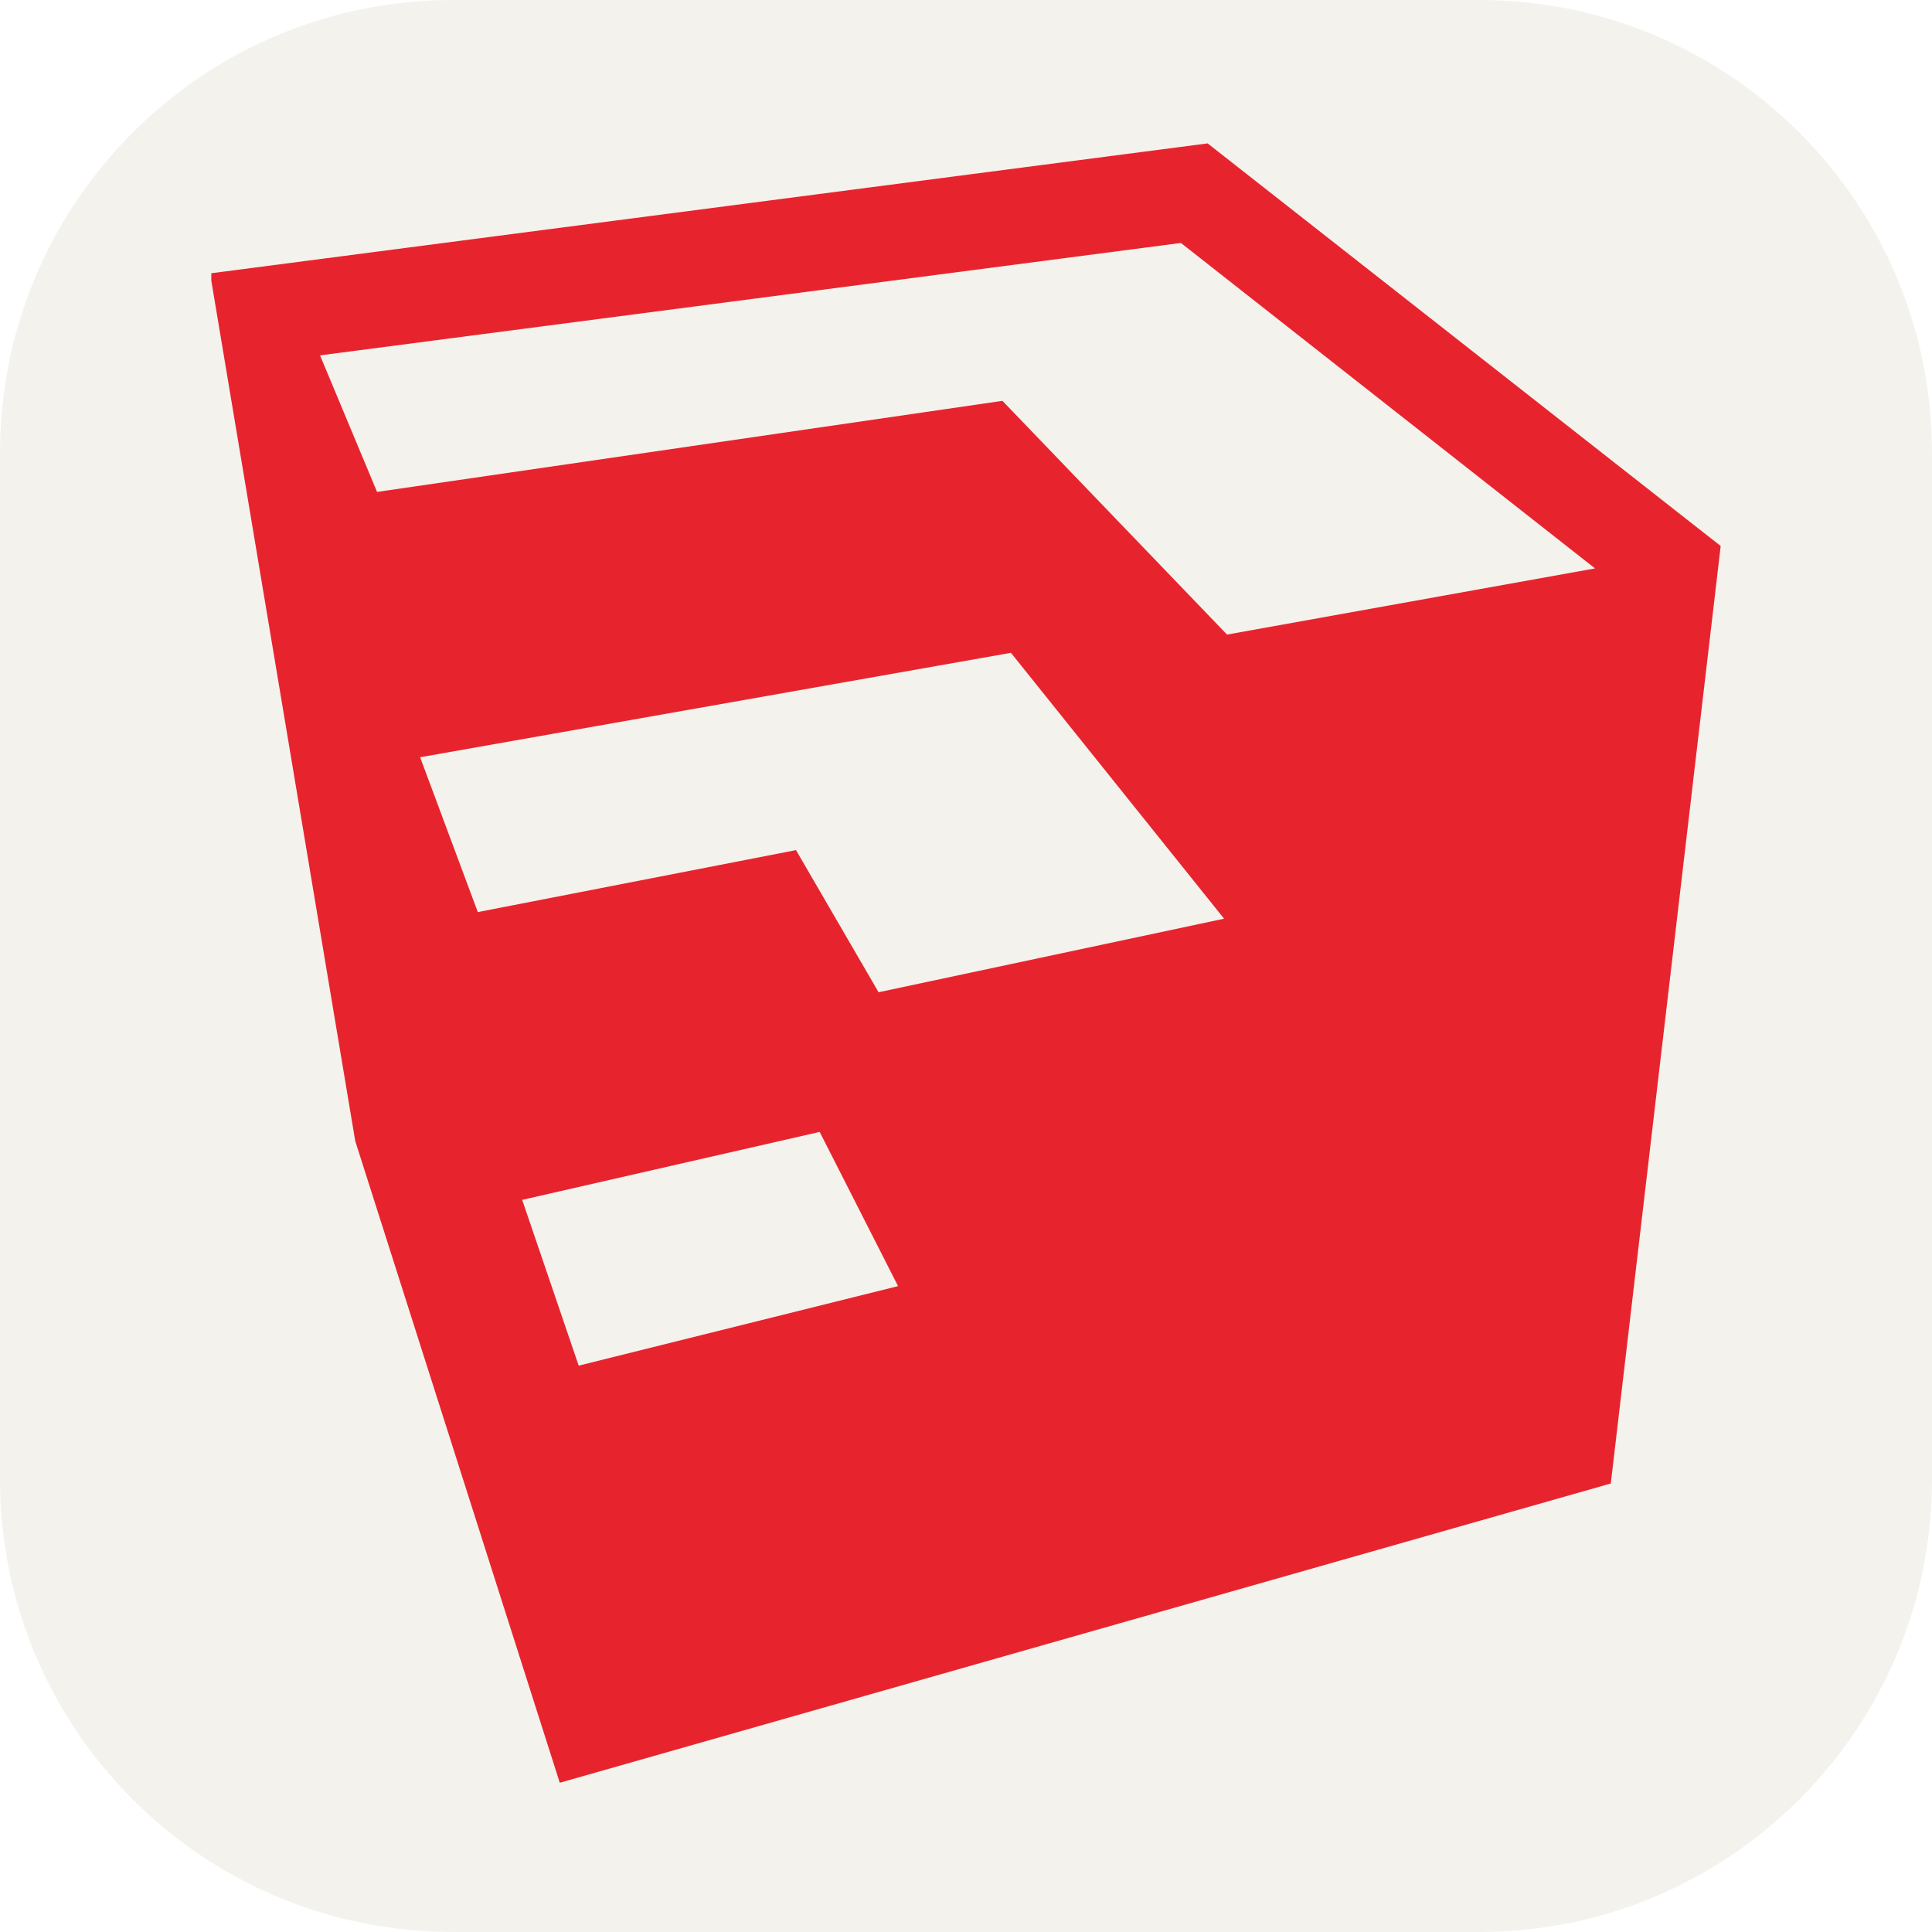
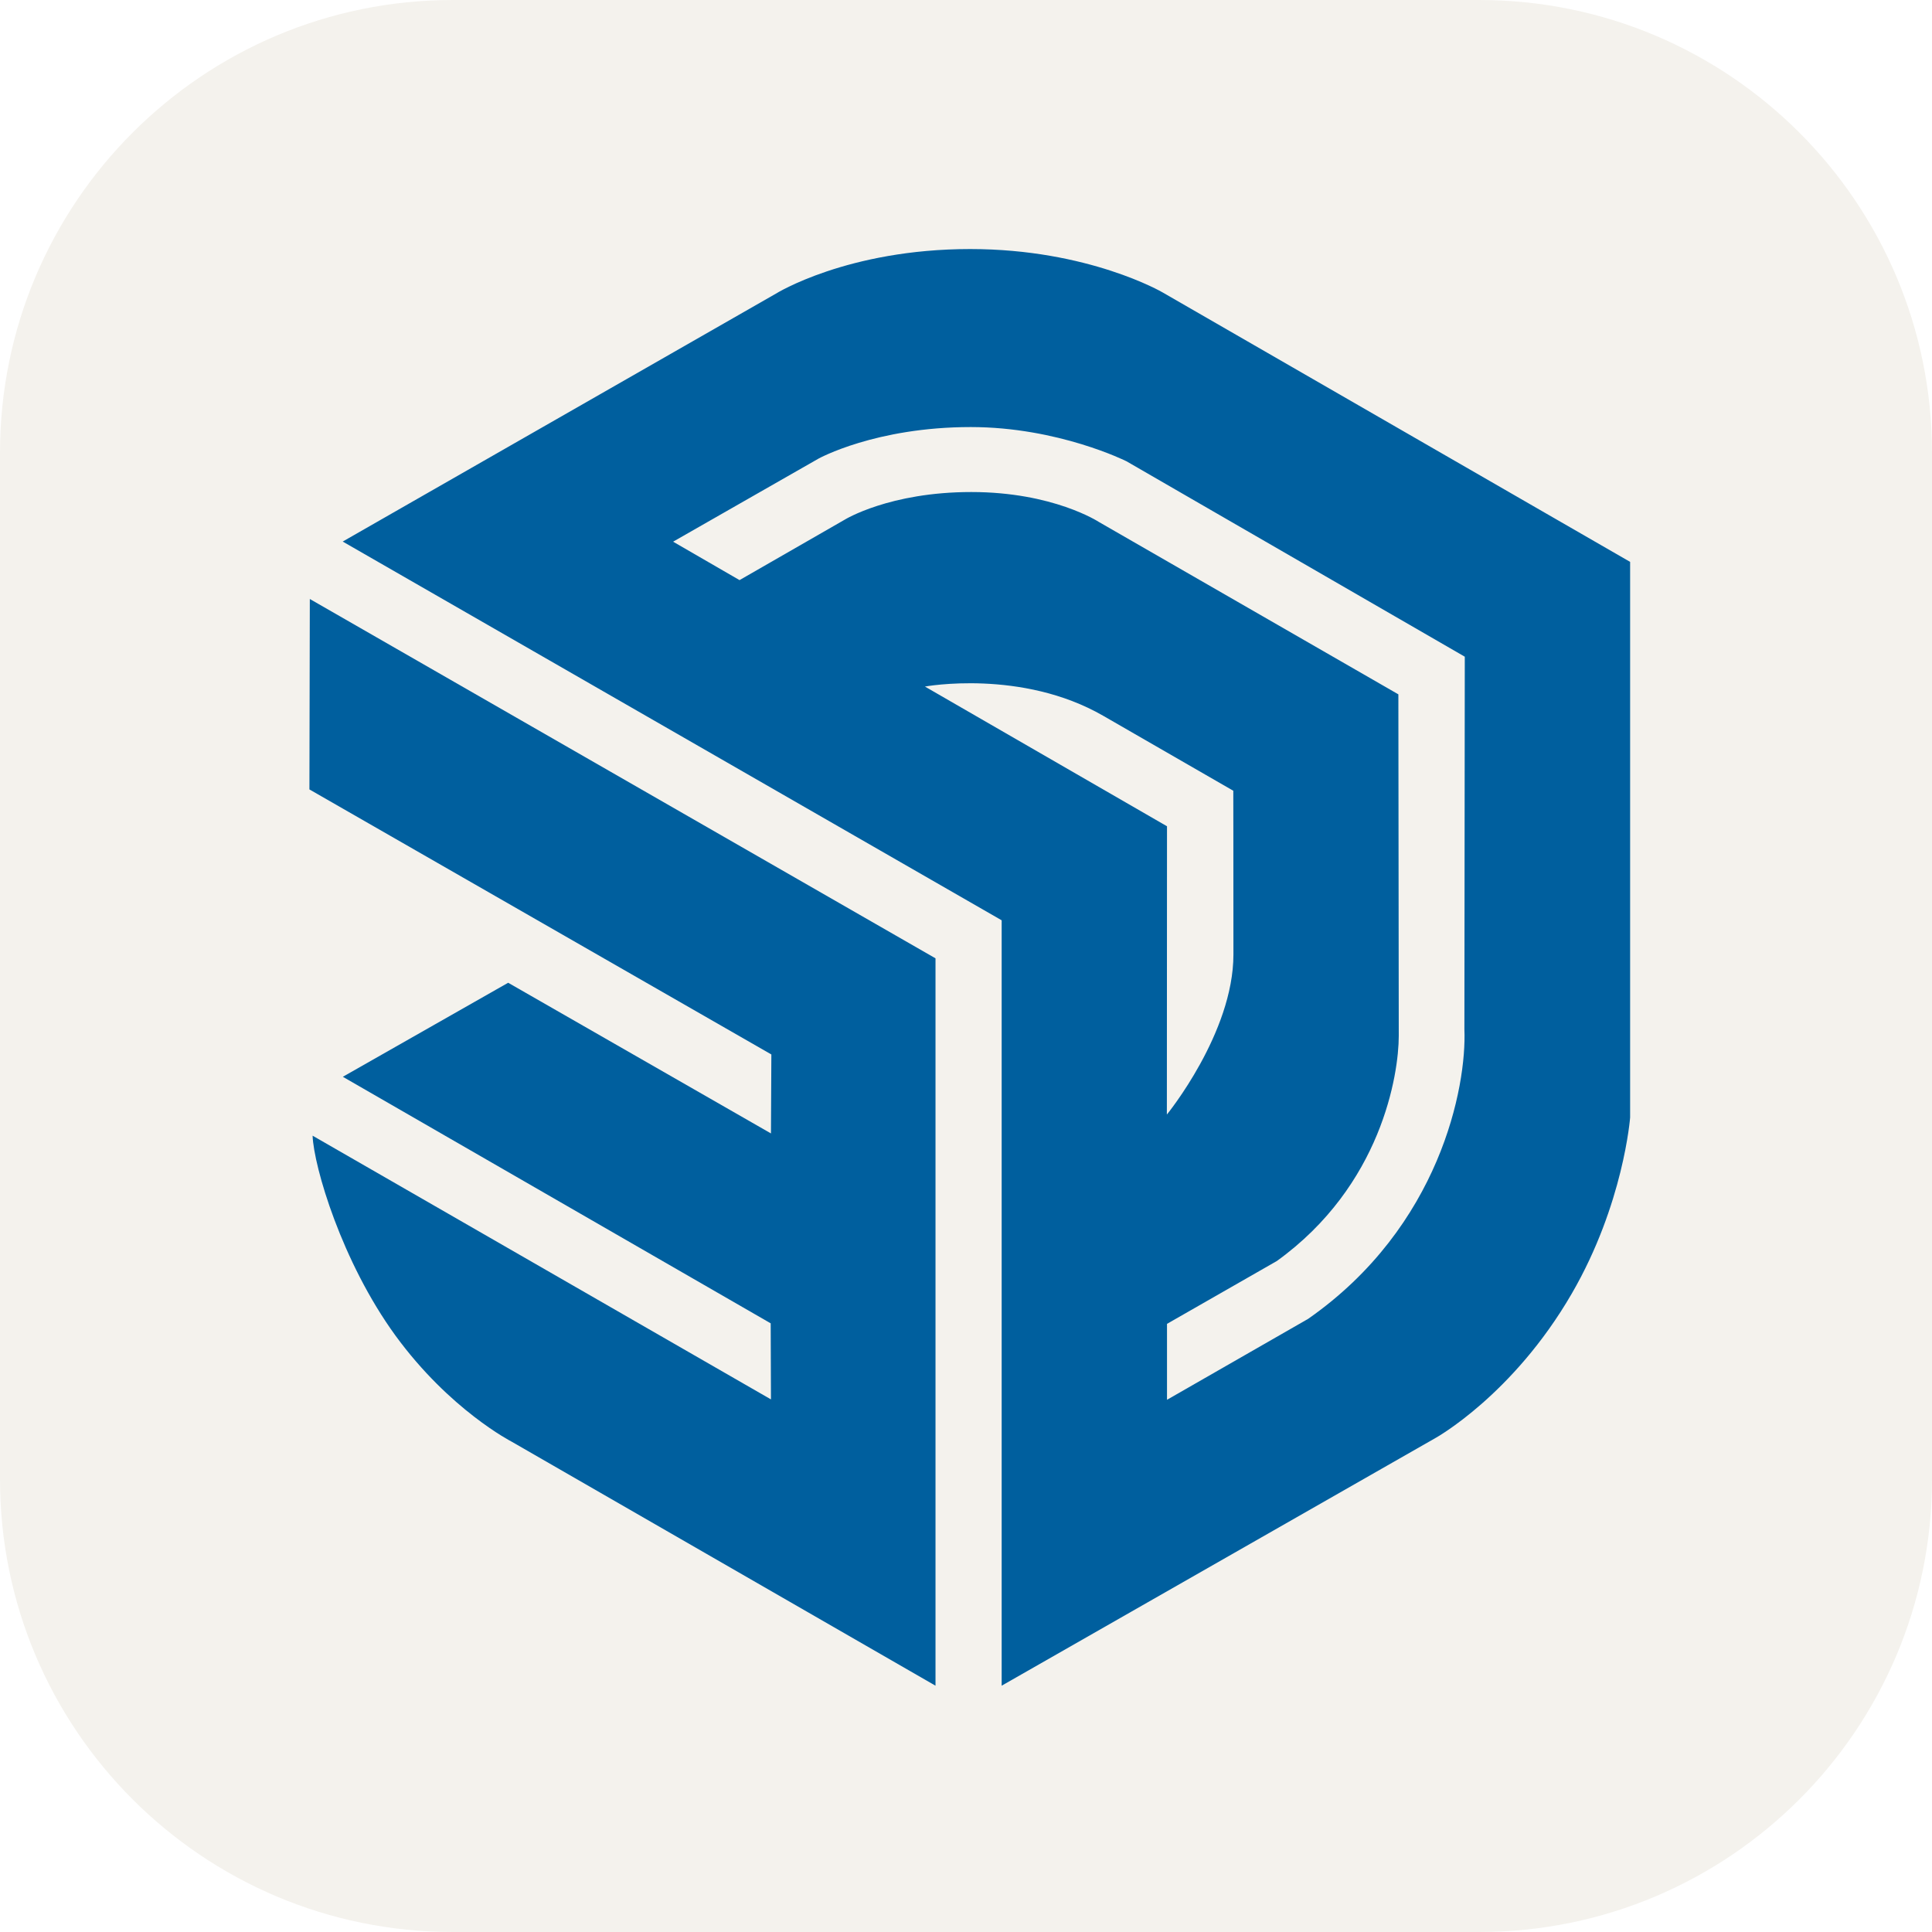
<svg xmlns="http://www.w3.org/2000/svg" width="256" height="256" viewBox="0 0 256 256" fill="none">
  <rect width="256" height="256" rx="60" fill="#F4F2ED" />
-   <path d="M160.016 19L28 36.204V37.201L47.07 151.19L74.172 236.225L213.439 196.568L228 72.348L160.016 19ZM156.477 32.192L211.349 75.317L162.589 84.085L132.828 53.113L49.962 65.182L42.405 47.087L156.477 32.192ZM133.954 86.501L162.196 121.732L116.415 131.477L105.474 112.644L63.311 120.856L55.669 100.339L133.954 86.501ZM108.611 149.983L118.995 170.418L76.68 180.955L69.192 158.989L108.611 149.983Z" fill="#E7242D" />
+   <path d="M216 74.453L154.039 38.739C154.039 38.739 144.222 33 128.561 33C112.253 33 102.804 38.914 102.804 38.914L45.41 71.759L132.726 121.944V223.364L190.19 190.554C190.19 190.554 200.462 184.885 208.266 171.411C215.143 159.547 216 148.069 216 148.069V74.453ZM122.559 90.972C122.559 90.972 135.368 88.609 146.199 94.856C157.031 101.103 163.418 104.778 163.418 104.778C163.418 104.778 163.435 113.474 163.435 126.476C163.435 136.887 154.616 147.684 154.616 147.684L154.634 109.485L122.559 90.972ZM173.339 174.753L154.634 185.48V175.418L169.192 167.089C183.051 157.098 185.343 142.364 185.343 137.255L185.291 92.004L145.587 69.151C145.587 69.151 139.55 65.197 128.701 65.197C117.852 65.197 111.938 68.854 111.938 68.854L97.992 76.868L89.19 71.776L108.456 60.77C108.456 60.77 115.997 56.588 128.631 56.588C140.233 56.588 149.262 61.12 149.262 61.12L194.092 87.017L194.04 136.397C194.355 143.991 190.82 162.54 173.339 174.753Z" fill="#005F9E" />
+   <path d="M41 104.603L102.209 139.722L102.156 150.186L67.335 130.22L45.427 142.679L102.121 175.348L102.156 185.427L41.42 150.483C41.577 154.578 45.287 167.194 52.391 176.958C59.601 186.845 67.825 191.044 67.825 191.044L123.959 223.364V126.983L41.053 79.37L41 104.603Z" fill="#005F9E" />
</svg>
